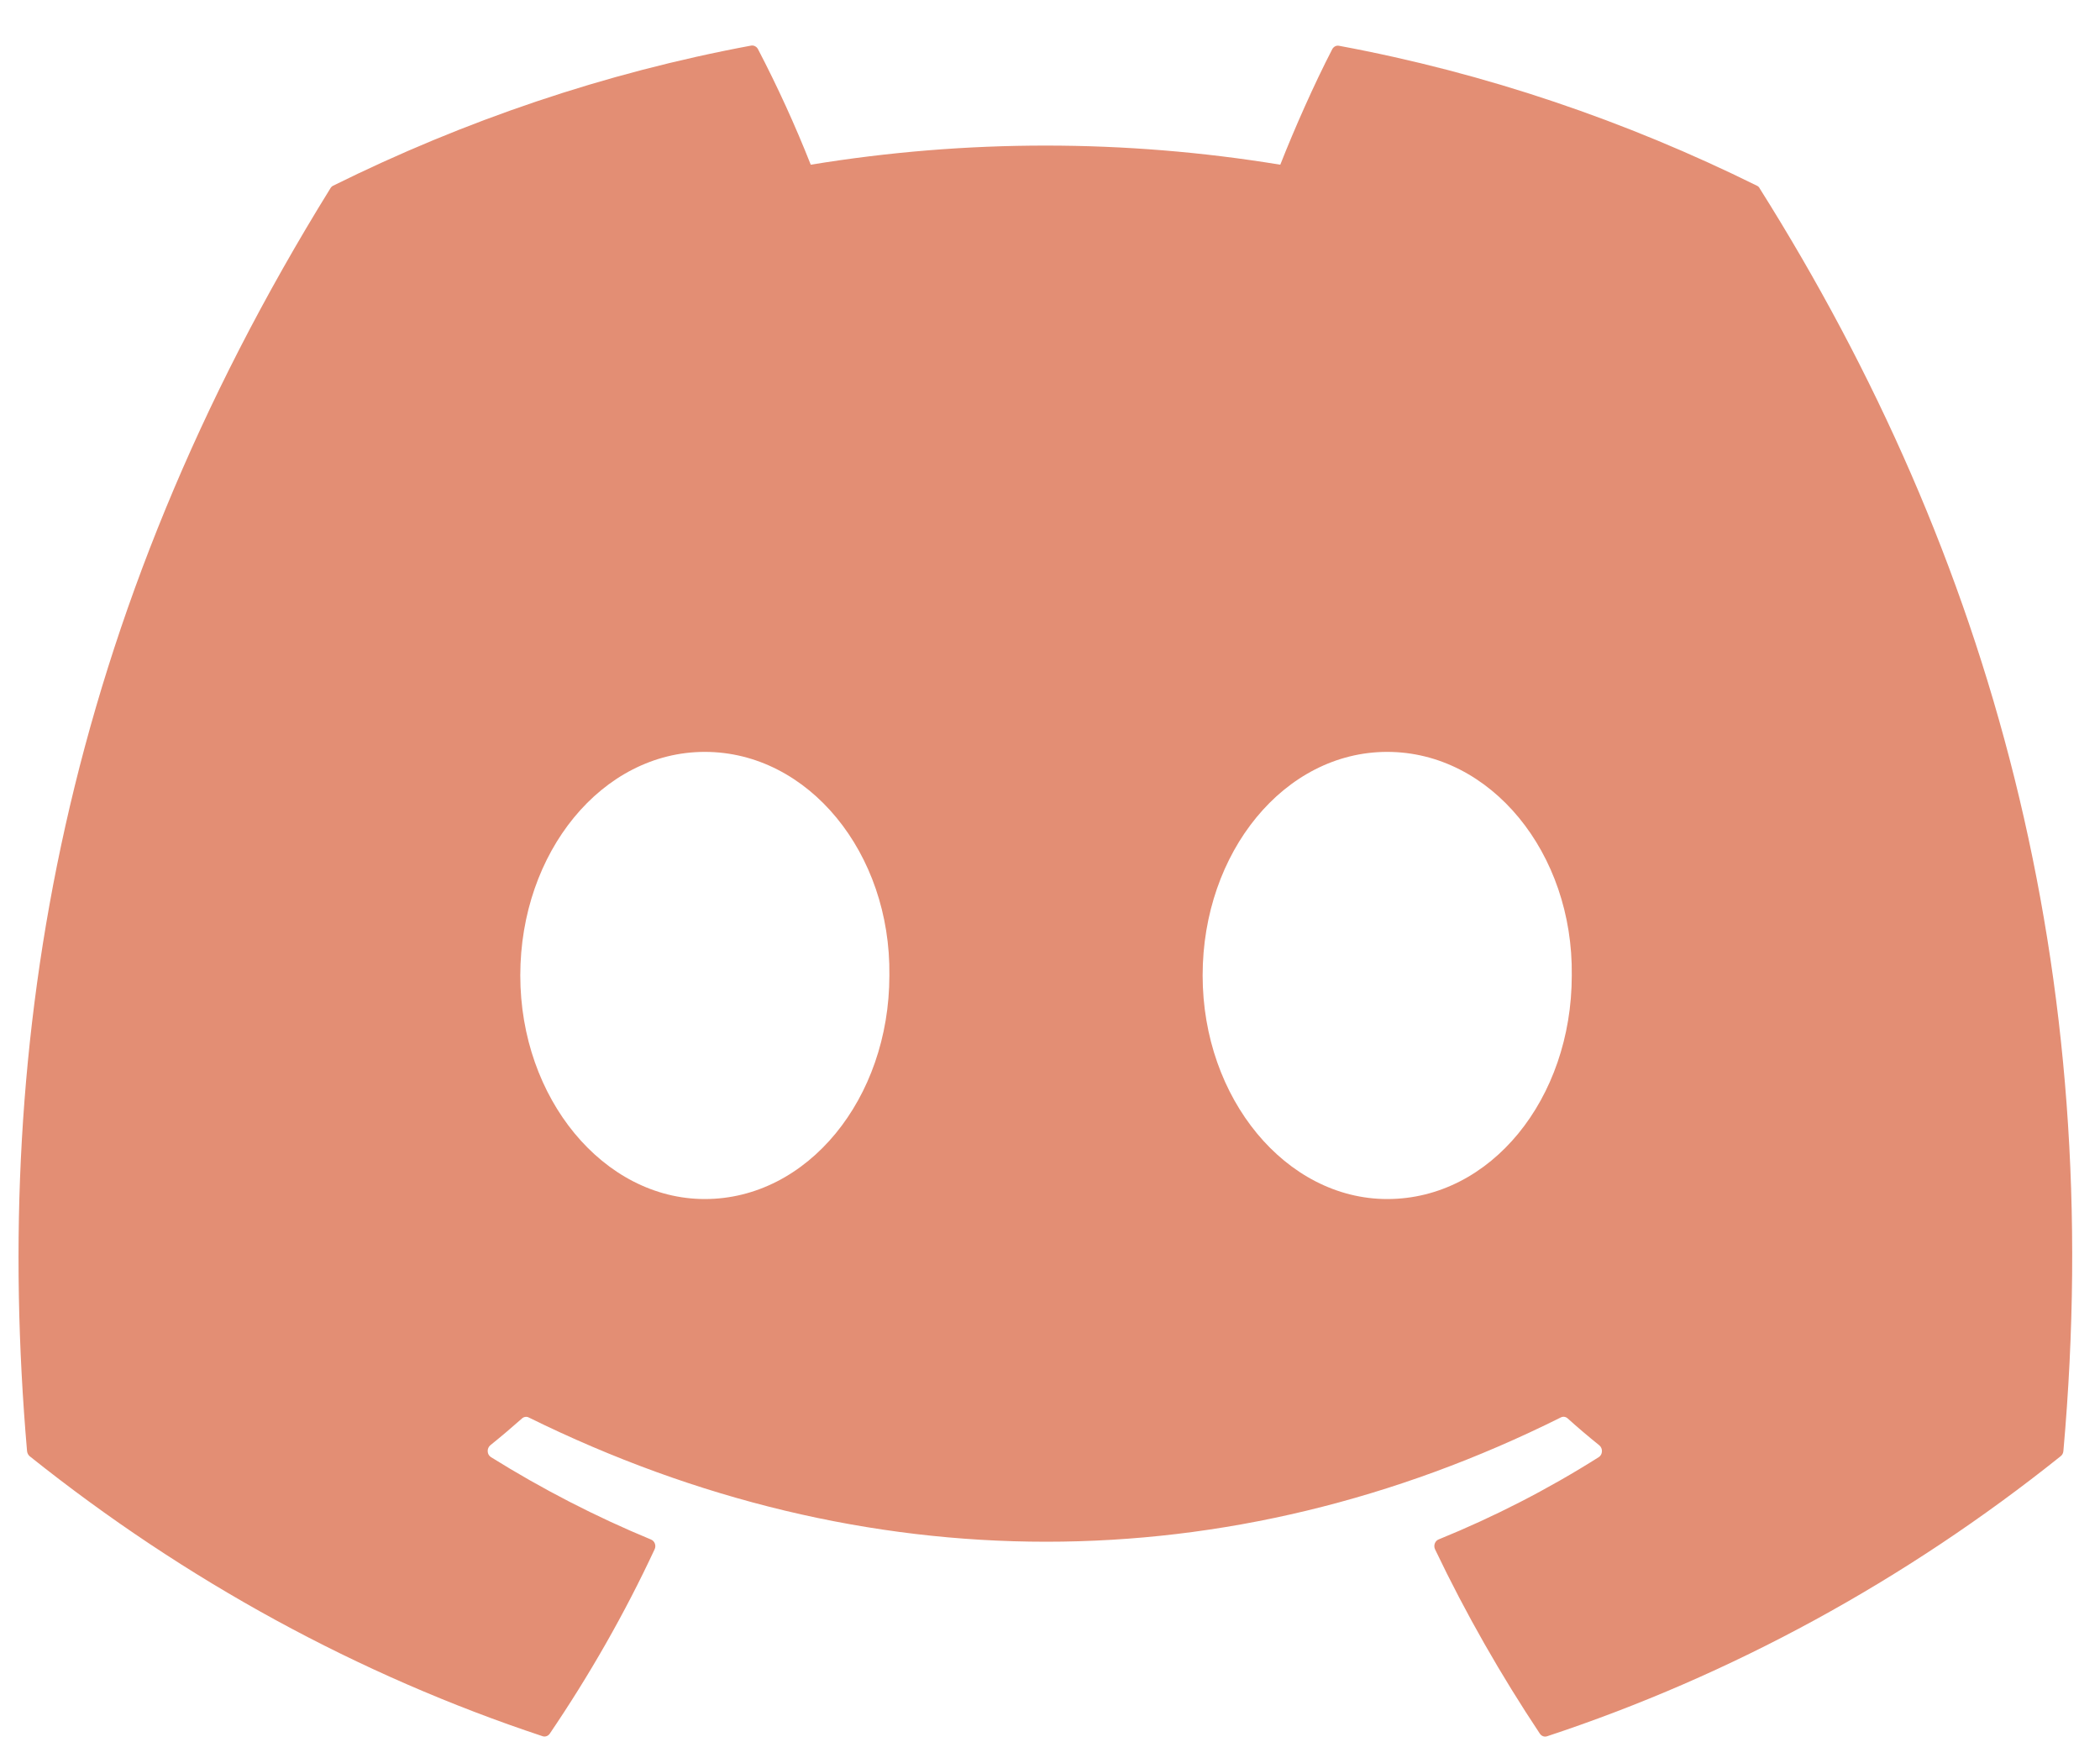
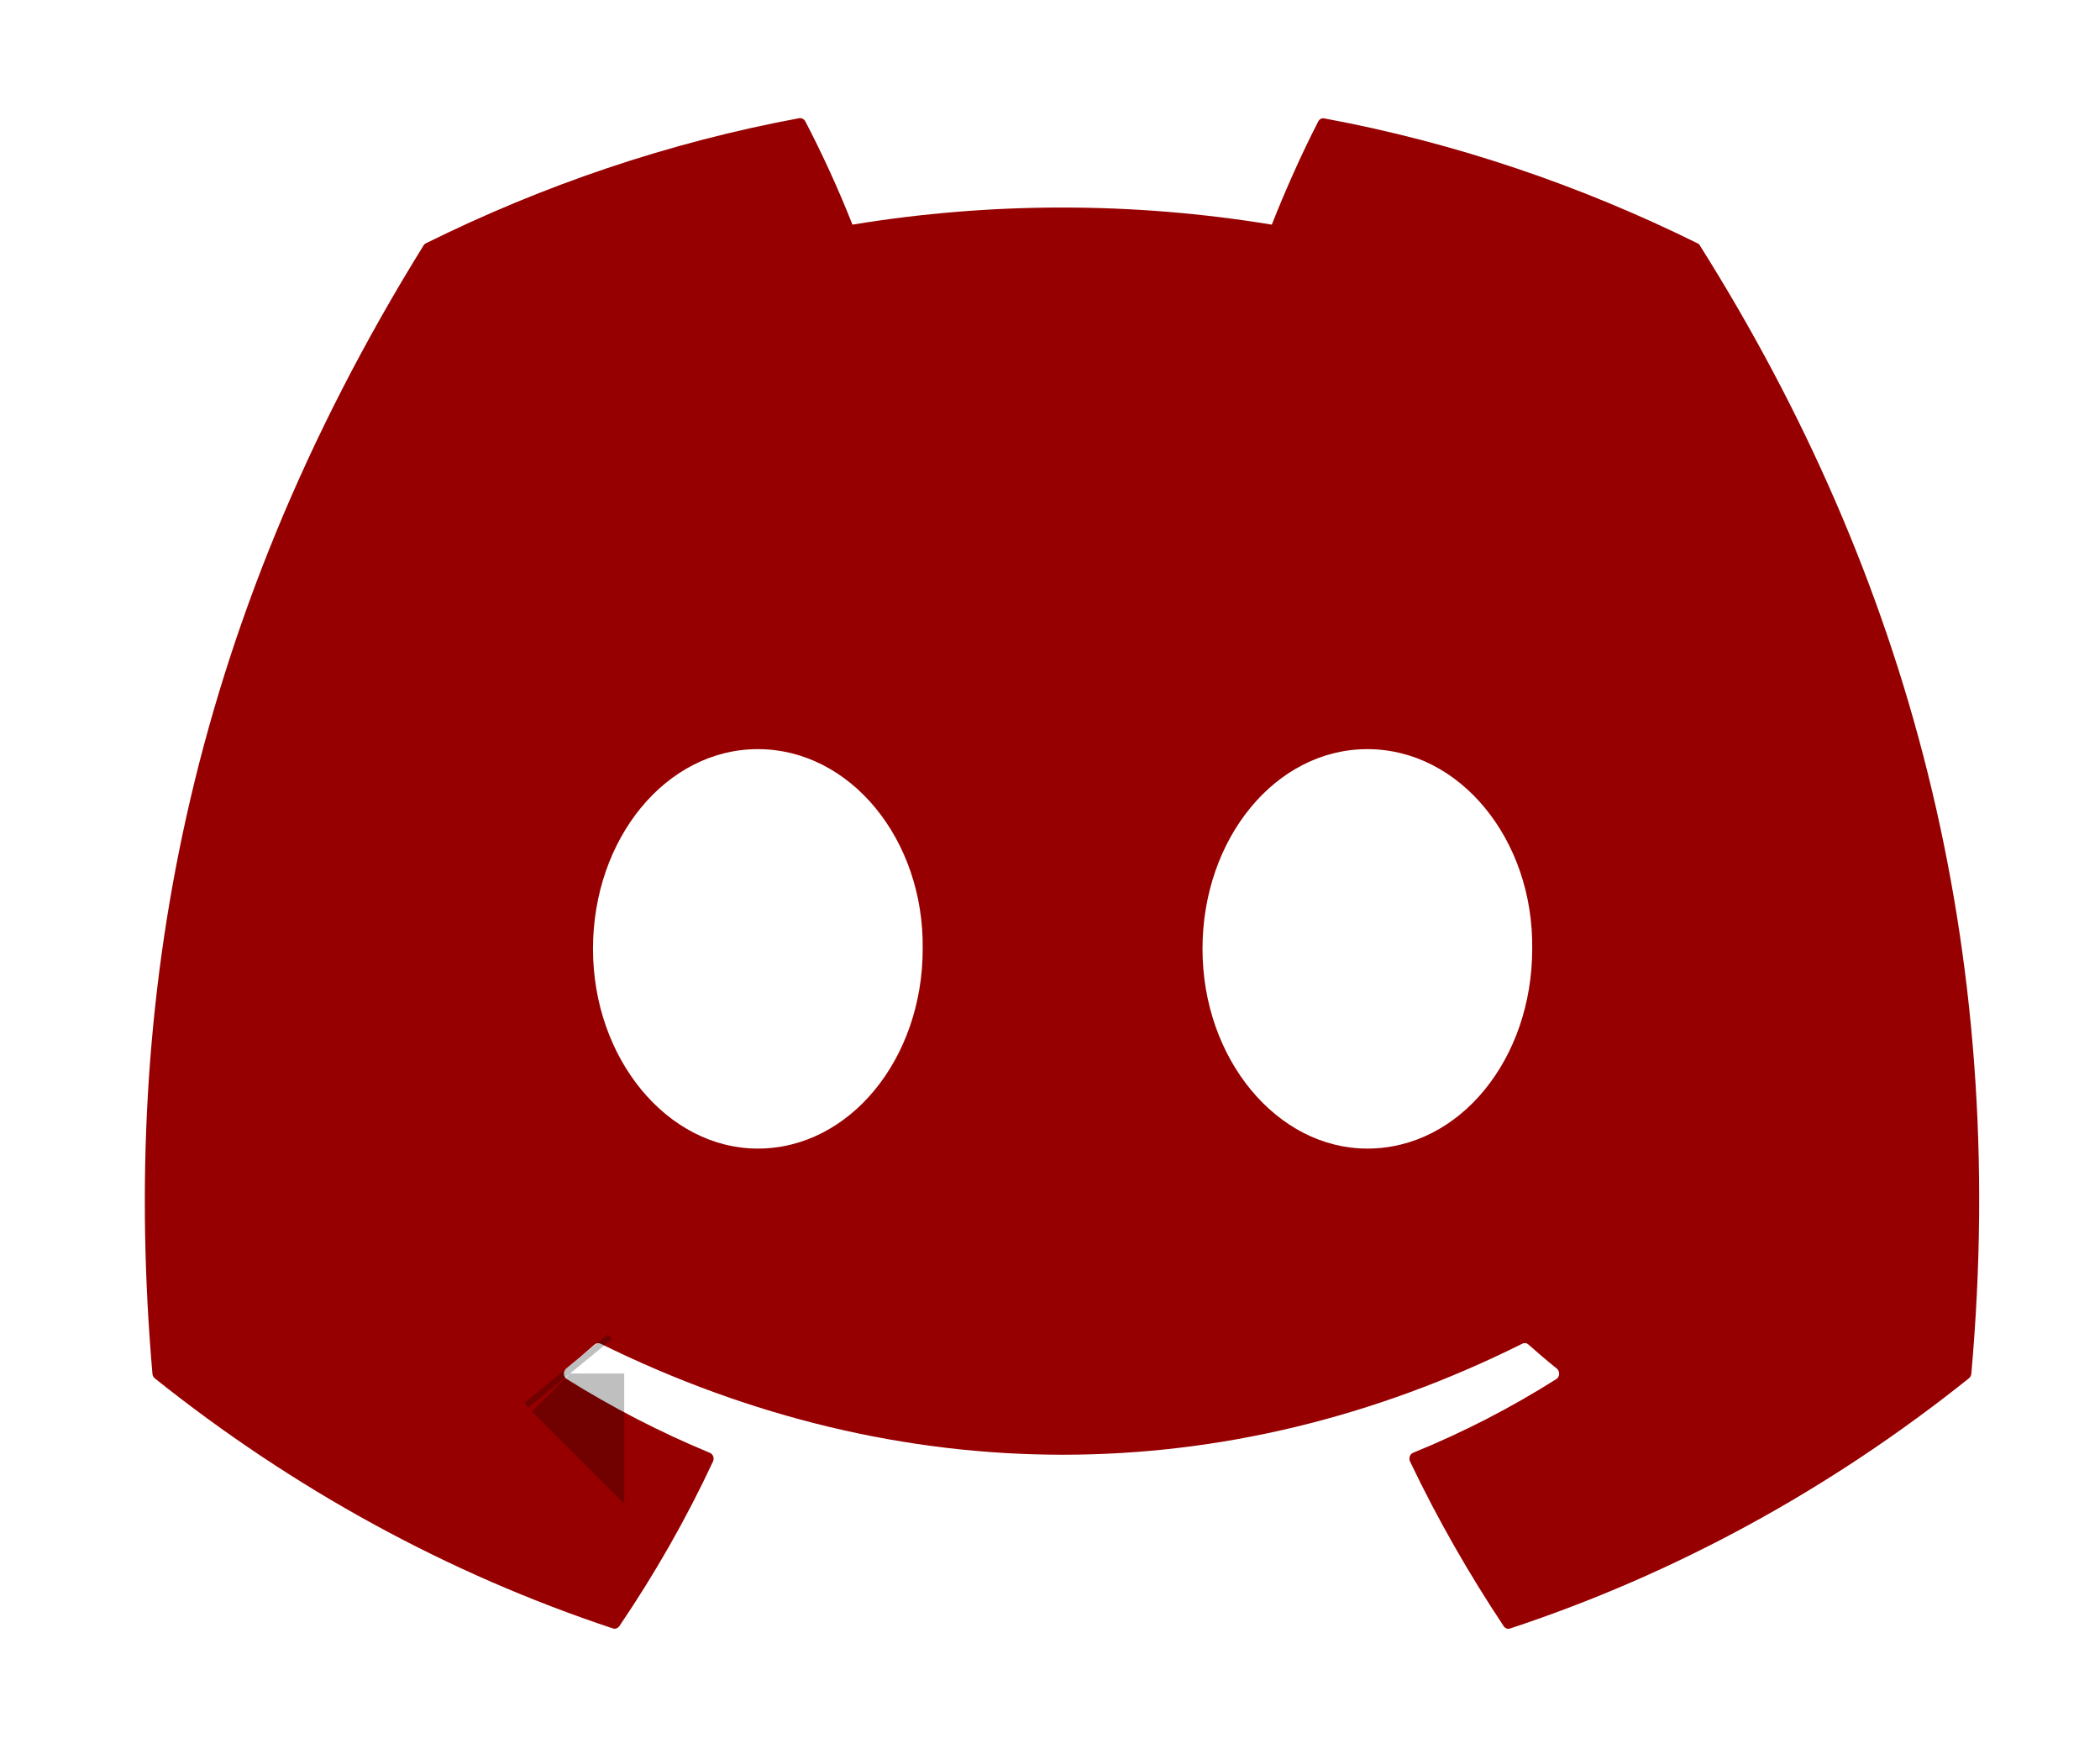
- <svg xmlns="http://www.w3.org/2000/svg" width="41" height="34" viewBox="0 0 41 34" fill="none">
-   <path d="M34.304 3.627C31.748 2.362 29.008 1.426 26.143 0.894C26.118 0.889 26.091 0.892 26.068 0.904C26.044 0.916 26.024 0.935 26.011 0.96C25.66 1.637 25.27 2.519 24.996 3.216C21.957 2.718 18.868 2.718 15.829 3.216C15.524 2.444 15.18 1.691 14.799 0.96C14.786 0.935 14.766 0.915 14.742 0.903C14.719 0.89 14.692 0.886 14.666 0.89C11.803 1.422 9.063 2.358 6.506 3.625C6.484 3.635 6.465 3.653 6.452 3.675C1.253 12.067 -0.172 20.251 0.528 28.333C0.53 28.353 0.536 28.372 0.545 28.39C0.554 28.407 0.566 28.422 0.58 28.434C3.615 30.86 6.999 32.708 10.592 33.9C10.617 33.909 10.644 33.909 10.669 33.9C10.694 33.892 10.716 33.875 10.732 33.853C11.504 32.715 12.192 31.514 12.78 30.252C12.816 30.179 12.782 30.09 12.712 30.061C11.633 29.615 10.587 29.076 9.585 28.451C9.567 28.439 9.551 28.423 9.54 28.404C9.529 28.385 9.523 28.363 9.522 28.34C9.52 28.317 9.524 28.294 9.533 28.274C9.541 28.253 9.555 28.235 9.571 28.221C9.782 28.051 9.992 27.873 10.193 27.695C10.211 27.679 10.232 27.669 10.255 27.666C10.278 27.662 10.302 27.666 10.323 27.677C16.883 30.912 23.988 30.912 30.472 27.677C30.493 27.666 30.517 27.661 30.54 27.664C30.563 27.667 30.585 27.677 30.604 27.693C30.804 27.873 31.013 28.051 31.225 28.221C31.242 28.235 31.255 28.253 31.264 28.273C31.273 28.294 31.277 28.316 31.276 28.339C31.275 28.362 31.269 28.384 31.259 28.403C31.248 28.423 31.233 28.439 31.215 28.451C30.216 29.082 29.177 29.615 28.086 30.059C28.07 30.066 28.054 30.076 28.041 30.09C28.029 30.104 28.019 30.12 28.012 30.139C28.006 30.157 28.003 30.176 28.004 30.196C28.005 30.215 28.009 30.235 28.018 30.252C28.619 31.512 29.307 32.712 30.064 33.851C30.08 33.874 30.102 33.892 30.127 33.901C30.152 33.91 30.179 33.91 30.204 33.902C33.803 32.713 37.194 30.864 40.231 28.434C40.246 28.423 40.259 28.408 40.268 28.391C40.277 28.374 40.283 28.355 40.285 28.335C41.12 18.991 38.885 10.873 34.356 3.679C34.345 3.655 34.326 3.637 34.304 3.627ZM13.761 23.412C11.786 23.412 10.158 21.451 10.158 19.046C10.158 16.64 11.755 14.681 13.761 14.681C15.782 14.681 17.396 16.656 17.364 19.046C17.364 21.453 15.767 23.412 13.761 23.412ZM27.084 23.412C25.108 23.412 23.48 21.451 23.48 19.046C23.48 16.64 25.076 14.681 27.084 14.681C29.105 14.681 30.719 16.656 30.687 19.046C30.687 21.453 29.107 23.412 27.084 23.412Z" fill="#E38E74" />
+ <svg xmlns="http://www.w3.org/2000/svg" width="29" height="24" viewBox="0 0 29 24" fill="none">
+   <path d="M23.444 3.361C21.829 2.562 20.098 1.971 18.288 1.635C18.272 1.631 18.255 1.633 18.24 1.641C18.226 1.648 18.213 1.661 18.205 1.676C17.983 2.104 17.736 2.661 17.563 3.102C15.643 2.787 13.692 2.787 11.772 3.102C11.579 2.614 11.362 2.138 11.121 1.676C11.112 1.66 11.1 1.648 11.085 1.64C11.07 1.632 11.054 1.629 11.037 1.632C9.228 1.968 7.497 2.559 5.881 3.36C5.867 3.366 5.856 3.377 5.848 3.391C2.563 8.693 1.663 13.864 2.105 18.97C2.106 18.983 2.11 18.995 2.115 19.006C2.121 19.017 2.129 19.026 2.138 19.034C4.055 20.566 6.193 21.734 8.463 22.487C8.479 22.493 8.496 22.493 8.512 22.487C8.527 22.482 8.541 22.471 8.552 22.457C9.039 21.739 9.474 20.98 9.846 20.182C9.868 20.136 9.847 20.08 9.802 20.062C9.121 19.78 8.46 19.44 7.827 19.044C7.815 19.037 7.806 19.027 7.799 19.015C7.792 19.003 7.788 18.989 7.787 18.974C7.786 18.96 7.788 18.946 7.794 18.933C7.799 18.919 7.808 18.908 7.818 18.899C7.951 18.792 8.084 18.679 8.211 18.567C8.222 18.557 8.236 18.55 8.25 18.548C8.265 18.546 8.28 18.549 8.293 18.555C12.438 20.6 16.927 20.6 21.023 18.555C21.036 18.548 21.051 18.546 21.066 18.547C21.081 18.549 21.095 18.556 21.106 18.566C21.233 18.679 21.365 18.792 21.499 18.899C21.509 18.908 21.518 18.919 21.523 18.932C21.529 18.945 21.532 18.959 21.531 18.974C21.53 18.988 21.527 19.002 21.52 19.014C21.513 19.027 21.504 19.037 21.492 19.044C20.861 19.443 20.205 19.78 19.516 20.061C19.505 20.065 19.495 20.072 19.487 20.08C19.479 20.089 19.473 20.099 19.469 20.111C19.465 20.122 19.463 20.135 19.464 20.147C19.464 20.159 19.467 20.171 19.472 20.182C19.852 20.979 20.287 21.736 20.765 22.456C20.775 22.471 20.789 22.482 20.805 22.488C20.821 22.494 20.838 22.494 20.854 22.488C23.128 21.737 25.27 20.569 27.189 19.034C27.198 19.027 27.206 19.017 27.212 19.007C27.218 18.996 27.221 18.984 27.223 18.971C27.75 13.068 26.338 7.939 23.477 3.394C23.47 3.379 23.458 3.367 23.444 3.361ZM10.465 15.861C9.218 15.861 8.189 14.622 8.189 13.103C8.189 11.582 9.198 10.345 10.465 10.345C11.742 10.345 12.762 11.593 12.742 13.103C12.742 14.623 11.733 15.861 10.465 15.861ZM18.882 15.861C17.634 15.861 16.606 14.622 16.606 13.103C16.606 11.582 17.614 10.345 18.882 10.345C20.159 10.345 21.179 11.593 21.159 13.103C21.159 14.623 20.16 15.861 18.882 15.861Z" fill="#970000" />
+   <path d="M7.875 18.967L7.875 18.968L7.873 18.966M7.875 18.967L7.873 18.966M7.875 18.967L7.873 18.966M7.873 18.966L7.818 18.899" stroke="black" stroke-opacity="0.25" stroke-width="1.49" />
</svg>
